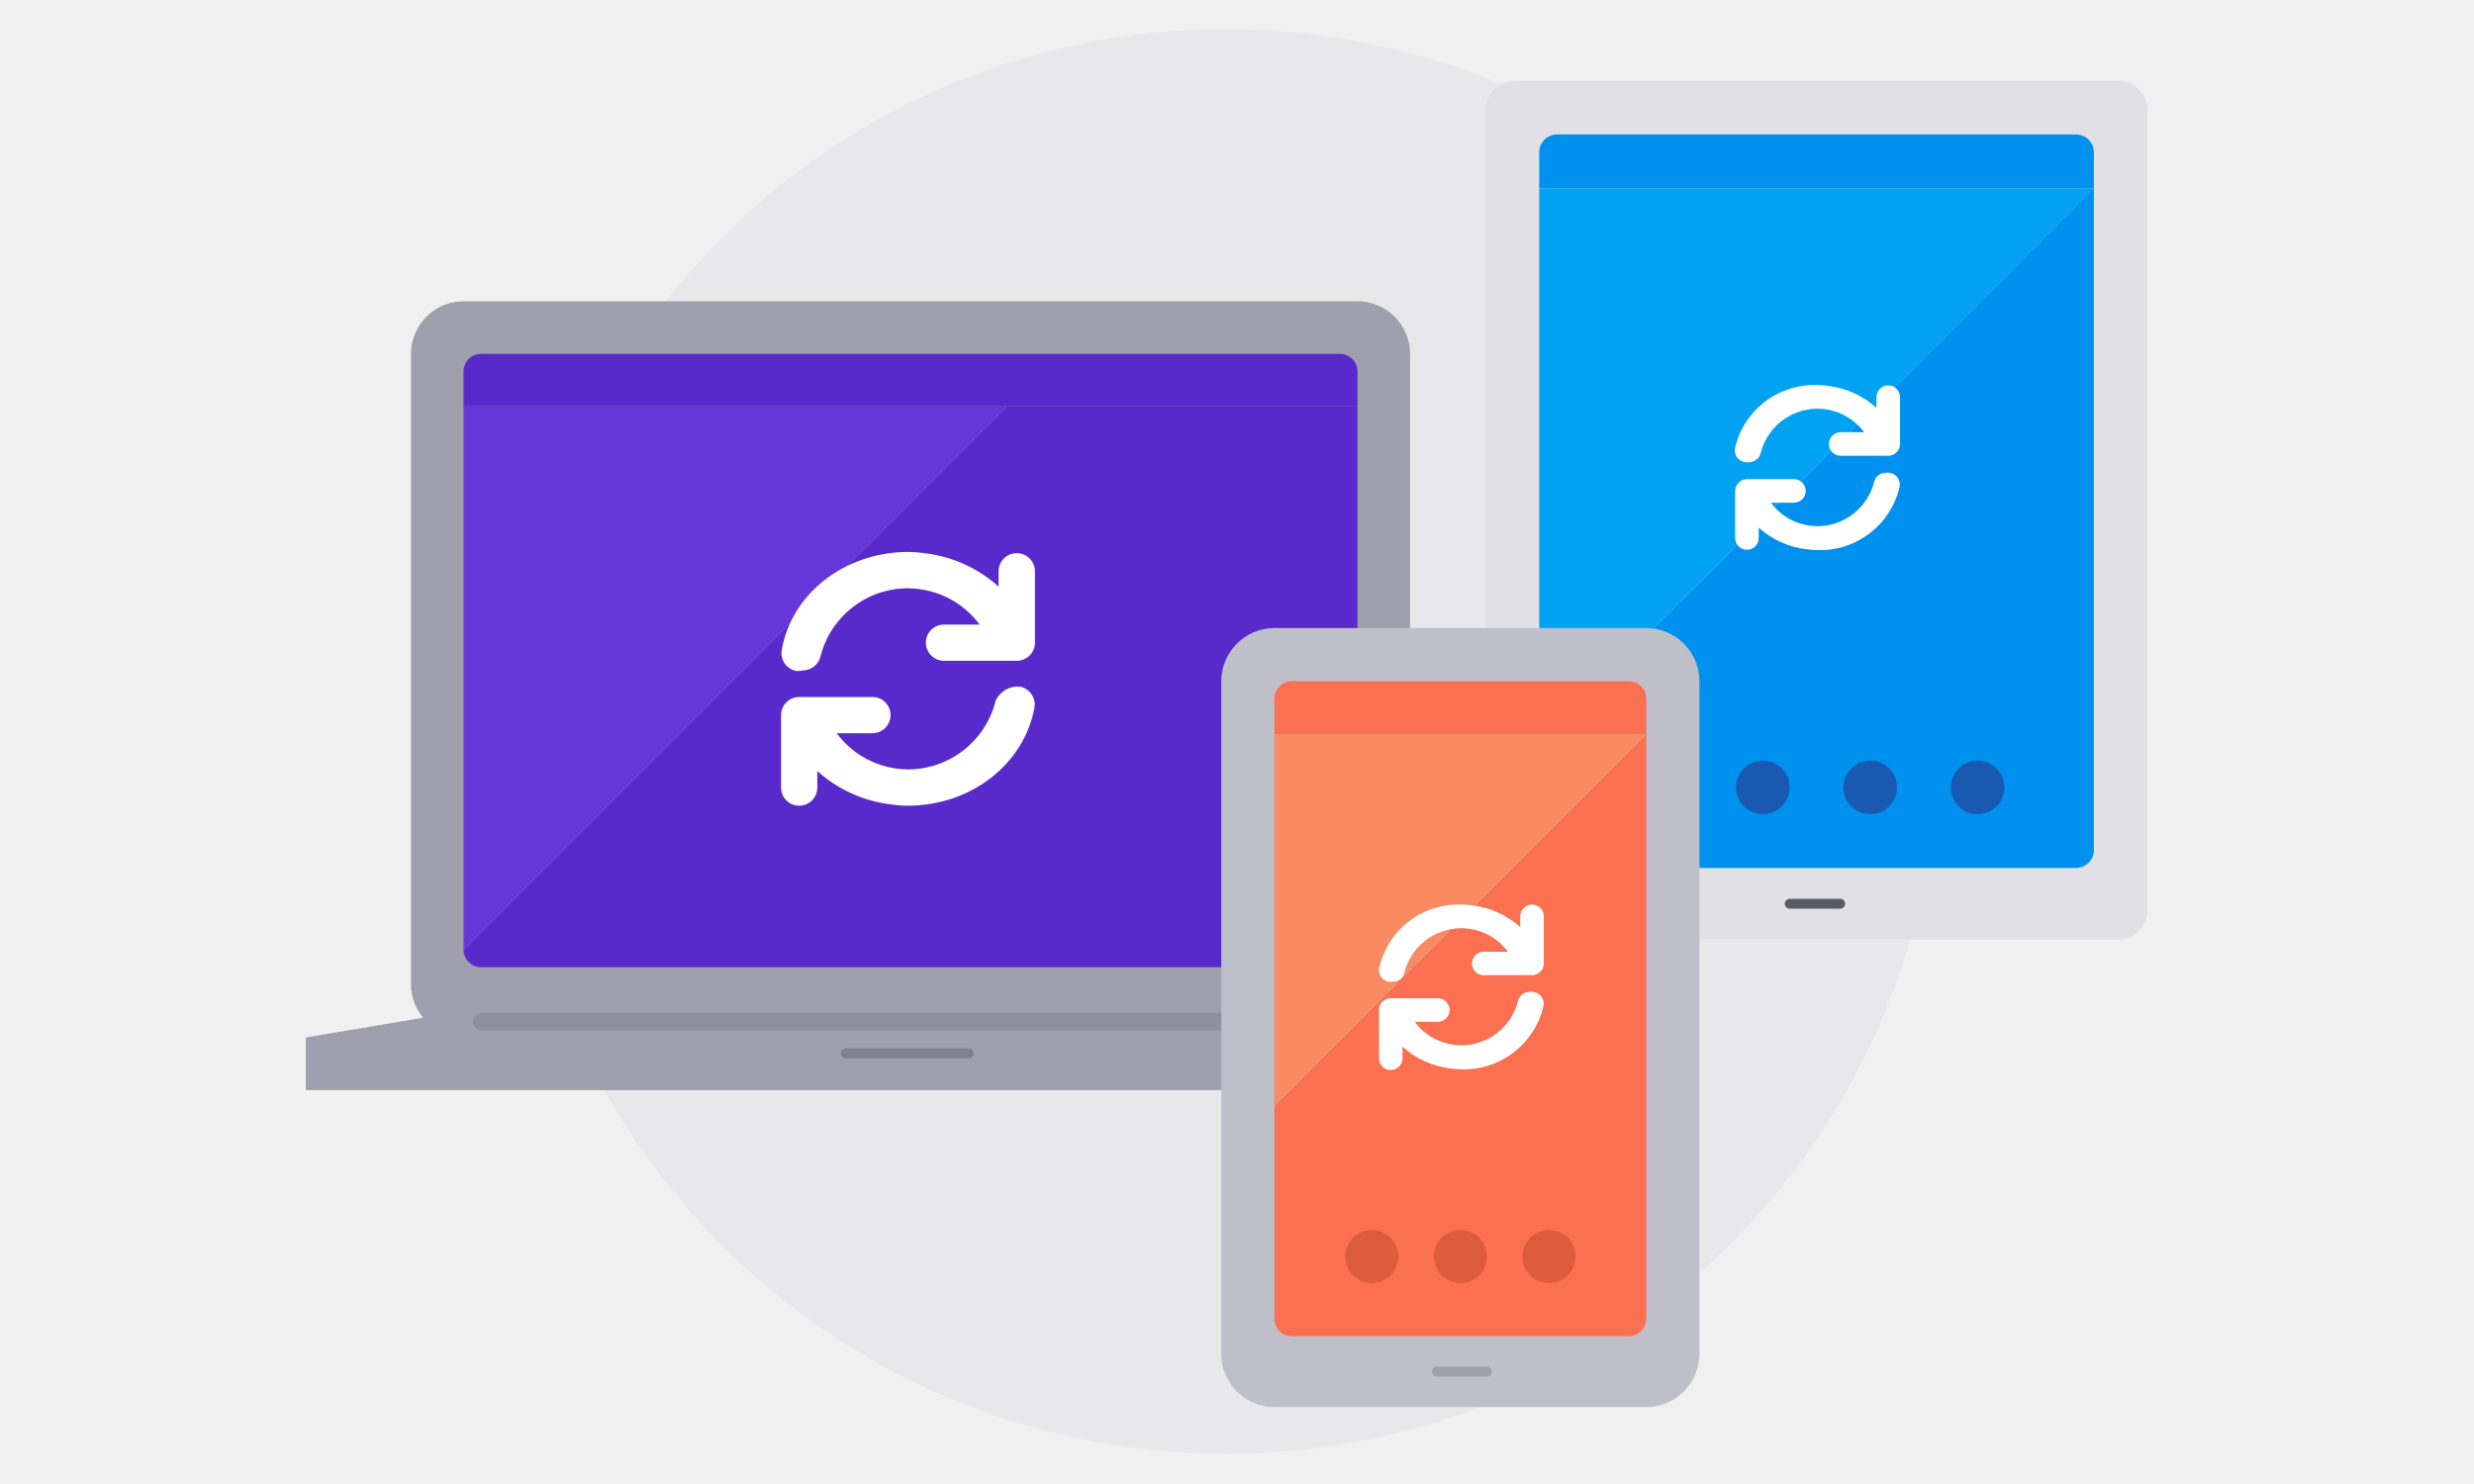
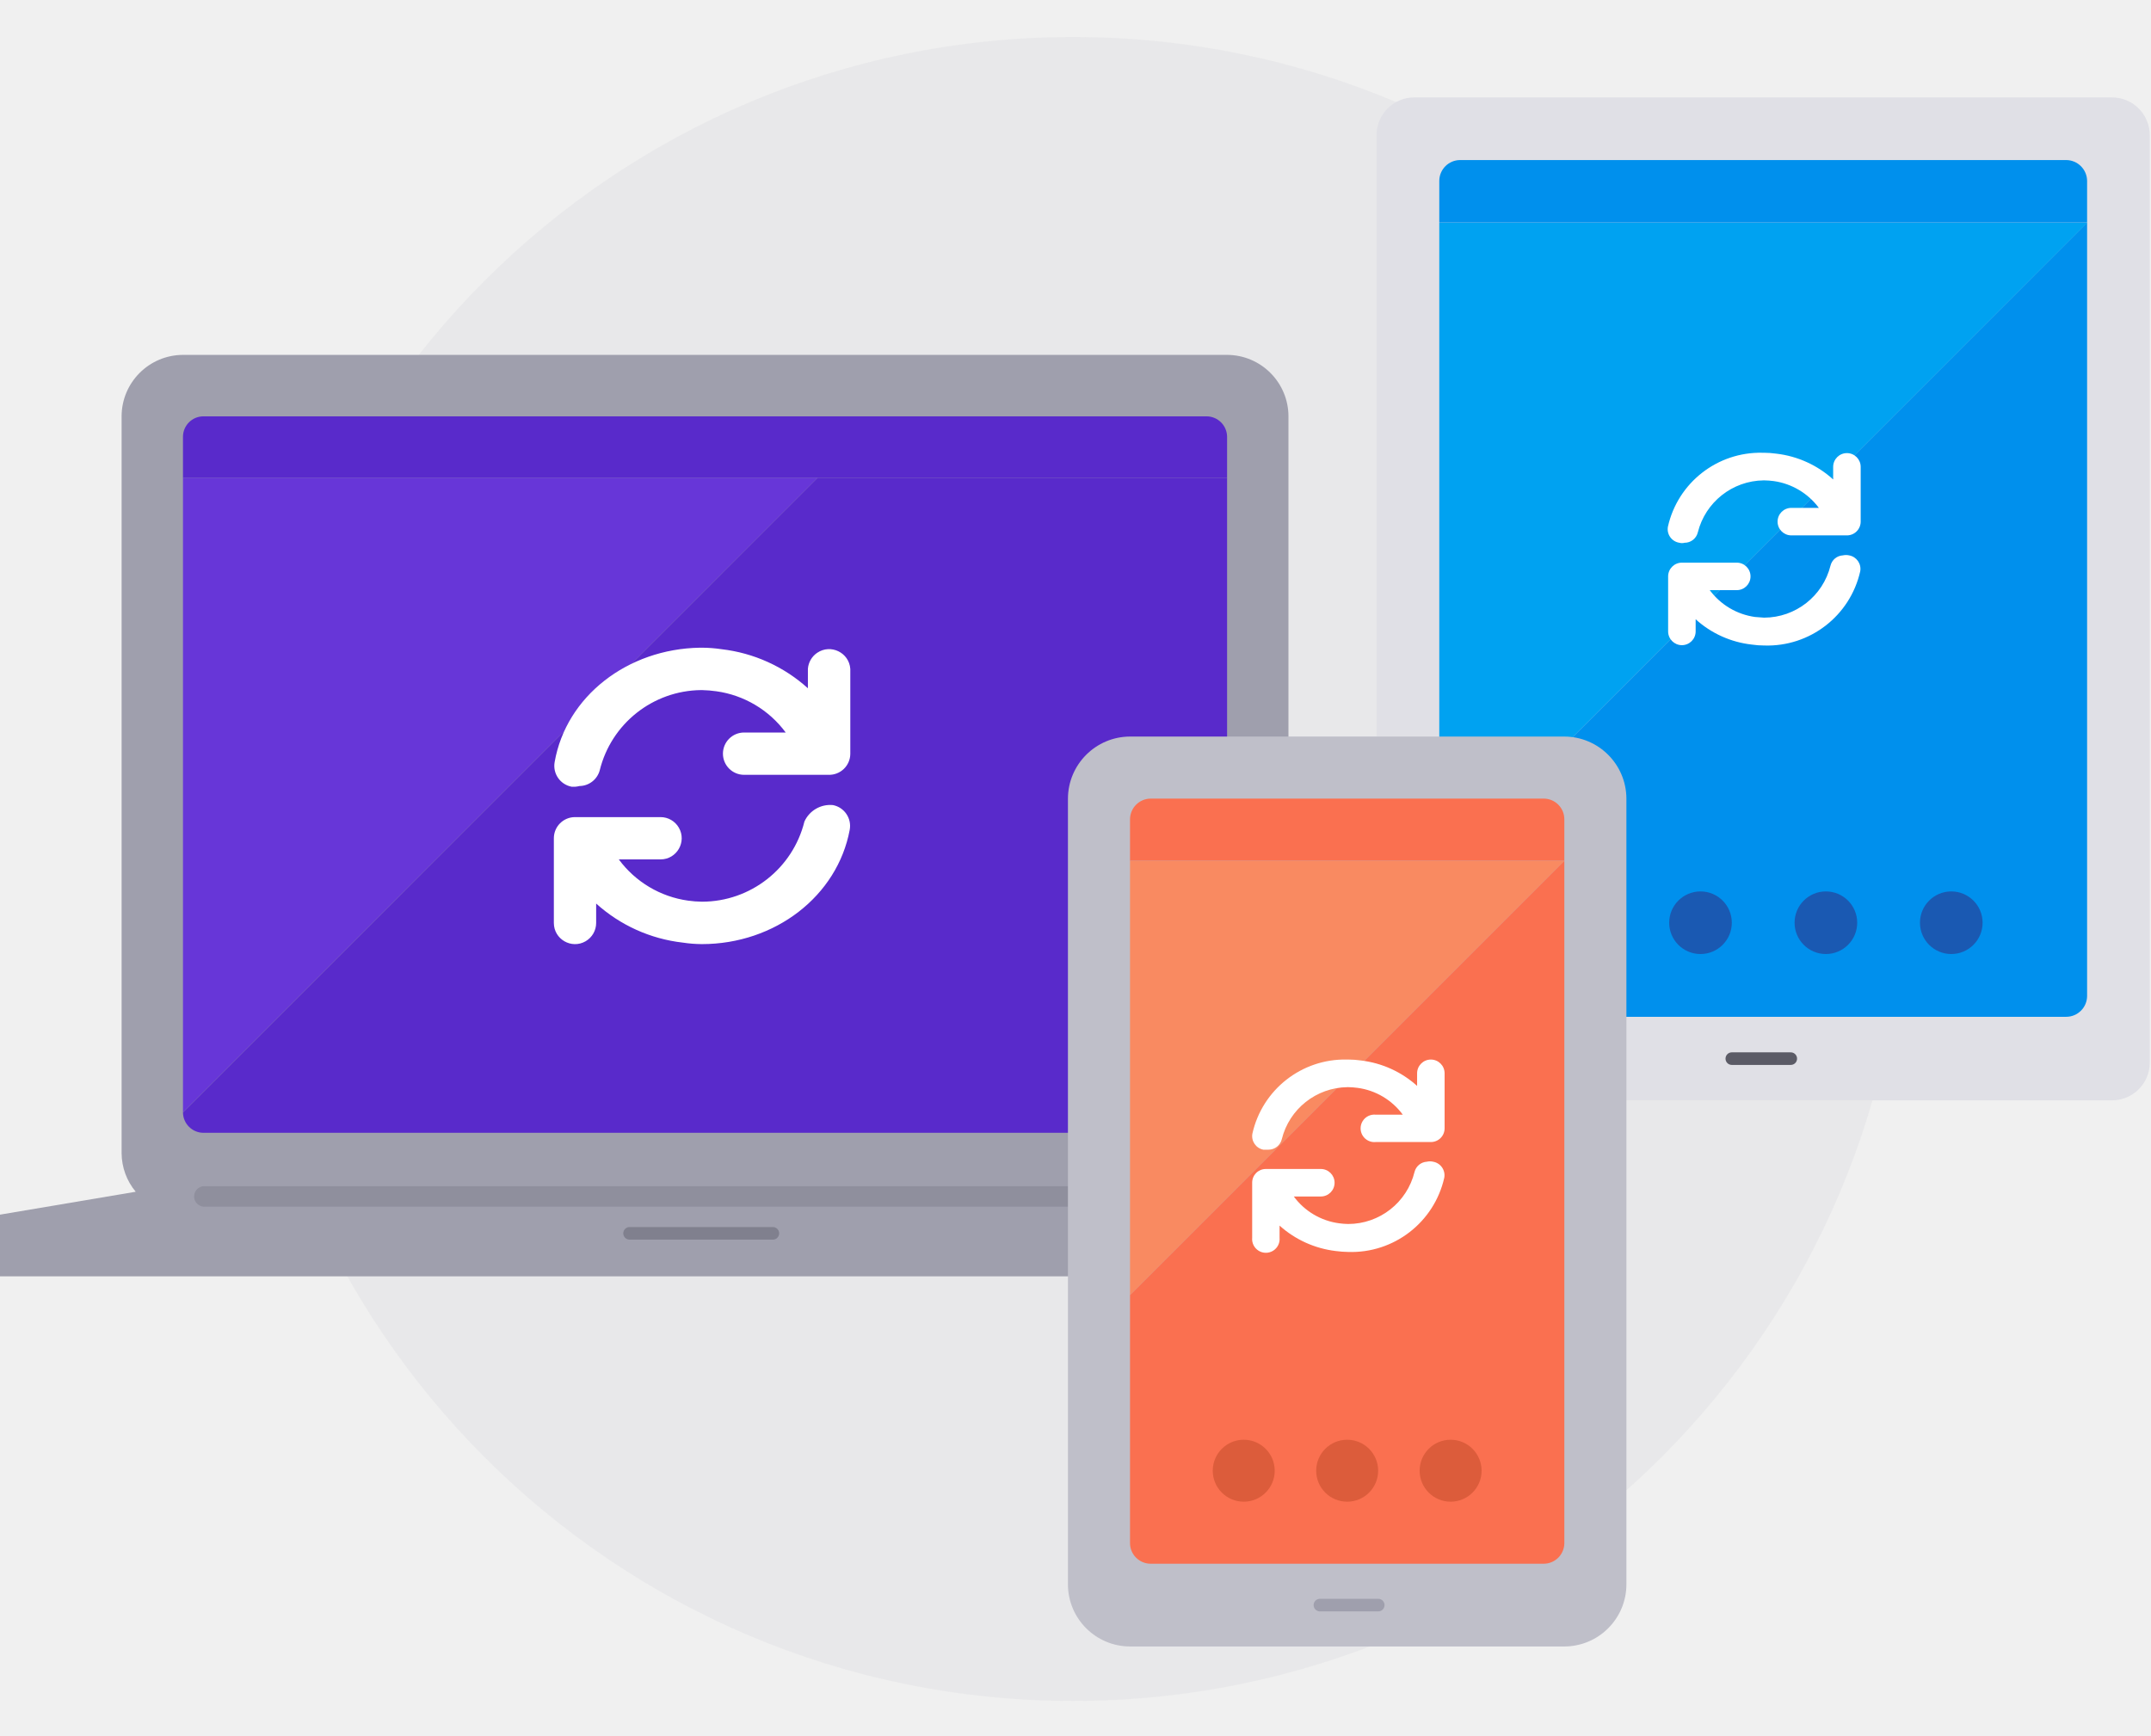
- <svg xmlns="http://www.w3.org/2000/svg" id="Layer_1" data-name="Layer 1" viewBox="0 0 250 150">
+ <svg xmlns="http://www.w3.org/2000/svg" id="Layer_1" data-name="Layer 1" viewBox="0 0 171 138">
  <defs>
-     <style>.cls-3{fill:#0090ed}.cls-6{fill:#1a59b2}.cls-9{fill:#592acb}.cls-14{fill:#fa7050}.cls-16{fill:#dc5c3b}.cls-18{fill:#fff}</style>
+     <style>.cls-3{fill:#0090ed}.cls-6{fill:#1a59b2}.cls-9{fill:#592acb}.cls-14{fill:#fa7050}.cls-16{fill:#dc5c3b}</style>
  </defs>
-   <circle cx="123.85" cy="74.94" r="72" opacity=".15" fill="#bfbfc9" />
-   <rect x="150.11" y="8.17" width="66.9" height="86.79" rx="3" fill="#e0e0e6" />
-   <path class="cls-3" d="M155.54 75.07v10.85a1.81 1.81 0 0 0 1.8 1.81h52.44a1.81 1.81 0 0 0 1.81-1.81V19z" />
-   <path fill="#00a2f1" d="M155.54 19.02v56.05l56.05-56.05h-56.05z" />
-   <path class="cls-3" d="M209.78 13.59h-52.44a1.81 1.81 0 0 0-1.8 1.81V19h56.05v-3.6a1.82 1.82 0 0 0-1.81-1.81z" />
-   <circle cx="167.29" cy="79.59" r="2.71" fill="#ffd567" />
-   <circle class="cls-6" cx="178.14" cy="79.59" r="2.71" />
-   <circle class="cls-6" cx="188.99" cy="79.59" r="2.71" />
-   <circle class="cls-6" cx="199.84" cy="79.59" r="2.71" />
-   <path stroke="#5b5b66" fill="none" stroke-linecap="round" stroke-linejoin="round" d="M180.85 91.35h5.1" />
-   <path d="M141.27 102.87a5.26 5.26 0 0 0 1.22-3.34V35.77a5.33 5.33 0 0 0-5.31-5.32H46.84a5.33 5.33 0 0 0-5.31 5.32v63.76a5.26 5.26 0 0 0 1.22 3.34l-11.85 2v5.32h122.22v-5.32z" fill="#9f9fad" />
-   <path class="cls-9" d="M101.75 41.08L46.84 96a1.78 1.78 0 0 0 1.77 1.77h86.79a1.78 1.78 0 0 0 1.78-1.77V41.08z" />
-   <path fill="#6736d8" d="M46.84 41.08v54.91l54.91-54.91H46.84z" />
-   <path class="cls-9" d="M135.4 35.77H48.61a1.77 1.77 0 0 0-1.77 1.77v3.54h90.34v-3.54a1.78 1.78 0 0 0-1.78-1.77z" />
-   <path d="M135.57 104.16H48.78a.89.89 0 1 1 0-1.77h86.79a.89.89 0 0 1 0 1.77z" fill="#8f8f9d" />
-   <path stroke="#80808e" fill="none" stroke-linecap="round" stroke-linejoin="round" d="M85.48 106.47h12.4" />
-   <path d="M166.36 63.48h-37.58a5.39 5.39 0 0 0-5.37 5.37v68a5.38 5.38 0 0 0 5.37 5.37h37.58a5.38 5.38 0 0 0 5.37-5.37v-68a5.39 5.39 0 0 0-5.37-5.37z" fill="#bfbfc9" />
-   <path class="cls-14" d="M128.78 111.8v21.48a1.79 1.79 0 0 0 1.79 1.78h34a1.79 1.79 0 0 0 1.79-1.78V74.22z" />
-   <path fill="#f98a61" d="M128.78 74.22v37.58l37.58-37.58h-37.58z" />
-   <path class="cls-14" d="M164.57 68.85h-34a1.8 1.8 0 0 0-1.79 1.79v3.58h37.58v-3.58a1.79 1.79 0 0 0-1.79-1.79z" />
-   <circle class="cls-16" cx="138.62" cy="127.01" r="2.68" />
-   <circle class="cls-16" cx="147.57" cy="127.01" r="2.68" />
-   <circle class="cls-16" cx="156.52" cy="127.01" r="2.68" />
-   <path stroke="#9f9fad" fill="none" stroke-linecap="round" stroke-linejoin="round" d="M145.21 138.64h5.05" />
-   <path class="cls-18" d="M191 47.8a1.22 1.22 0 0 0-.54 0 1.17 1.17 0 0 0-1.07.88 5.93 5.93 0 0 1-5.75 4.51l-.78-.06a5.87 5.87 0 0 1-3.92-2.32h2.34a1.19 1.19 0 0 0 0-2.38h-4.75a1.19 1.19 0 0 0-1.19 1.19v4.76a1.19 1.19 0 1 0 2.38 0v-1.05a8.68 8.68 0 0 0 4.86 2.19 7.59 7.59 0 0 0 1.07.08 8.24 8.24 0 0 0 8.31-6.42 1.19 1.19 0 0 0-.96-1.38zM192 40.14a1.19 1.19 0 0 0-2.38 0v1.09a8.84 8.84 0 0 0-4.91-2.23 7.88 7.88 0 0 0-1.09-.08h-.12a8.2 8.2 0 0 0-8.18 6.4 1.19 1.19 0 0 0 1 1.39.82.82 0 0 0 .44 0 1.18 1.18 0 0 0 1.15-.9 5.94 5.94 0 0 1 5.69-4.5h.06a7.36 7.36 0 0 1 .81.06 5.89 5.89 0 0 1 3.91 2.32H186a1.19 1.19 0 1 0 0 2.38h4.76A1.19 1.19 0 0 0 192 44.9v-4.76zM103.08 69.41a2.45 2.45 0 0 0-2.47 1.42 9.14 9.14 0 0 1-8.86 6.94 9.55 9.55 0 0 1-1.2-.09 9 9 0 0 1-6-3.57h3.61a1.83 1.83 0 0 0 0-3.66h-7.4a1.83 1.83 0 0 0-1.83 1.83v7.33a1.83 1.83 0 0 0 3.66 0v-1.68a13.44 13.44 0 0 0 7.49 3.38 11.35 11.35 0 0 0 1.65.13c6.35 0 11.73-4.16 12.8-9.89a1.84 1.84 0 0 0-1.45-2.14zM104.58 57.62a1.84 1.84 0 0 0-3.67 0v1.68a13.44 13.44 0 0 0-7.47-3.38 11.91 11.91 0 0 0-1.69-.13h-.18C85.3 55.89 80 60 79 65.68a1.84 1.84 0 0 0 1.46 2.14h.34a2.14 2.14 0 0 0 .35-.06 1.84 1.84 0 0 0 1.75-1.36 9.12 9.12 0 0 1 8.76-6.94h.09a10.2 10.2 0 0 1 1.24.1 9 9 0 0 1 6 3.57h-3.6a1.83 1.83 0 1 0 0 3.66h7.32a1.83 1.83 0 0 0 1.87-1.79v-7.38zM155 100.27a1.18 1.18 0 0 0-.53 0 1.17 1.17 0 0 0-1.07.88 5.92 5.92 0 0 1-5.75 4.51 6.83 6.83 0 0 1-.78-.06 5.83 5.83 0 0 1-3.92-2.32h2.34a1.19 1.19 0 0 0 0-2.38h-4.76a1.18 1.18 0 0 0-1.18 1.19v4.76a1.19 1.19 0 1 0 2.37 0v-1.05a8.82 8.82 0 0 0 4.87 2.2 9.45 9.45 0 0 0 1.07.08 8.24 8.24 0 0 0 8.31-6.42 1.19 1.19 0 0 0-.97-1.39zM156 92.62a1.19 1.19 0 0 0-2.38 0v1.09a8.79 8.79 0 0 0-4.86-2.2 7.88 7.88 0 0 0-1.09-.08h-.12a8.2 8.2 0 0 0-8.18 6.41 1.19 1.19 0 0 0 .95 1.39h.22a1.7 1.7 0 0 0 .22 0 1.18 1.18 0 0 0 1.15-.9 5.93 5.93 0 0 1 5.69-4.51h.06a7.36 7.36 0 0 1 .81.06 5.81 5.81 0 0 1 3.91 2.32h-2.34a1.19 1.19 0 1 0 0 2.37h4.76a1.19 1.19 0 0 0 1.2-1.19v-4.76z" />
+   <circle cx="85.304" cy="69.094" r="66.154" opacity=".15" fill="#bfbfc9" />
+   <rect x="109.432" y="7.746" width="61.468" height="79.744" rx="3" fill="#e0e0e6" />
+   <path class="cls-3" d="M114.42 69.214v9.968c0 .917.739 1.658 1.654 1.665h48.183c.919 0 1.663-.745 1.663-1.665V17.696z" />
+   <path fill="#00a2f1" d="M114.42 17.714v51.5l51.5-51.5h-51.5z" />
+   <path class="cls-3" d="M164.257 12.726h-48.183a1.662 1.662 0 0 0-1.654 1.662v3.308h51.5v-3.308a1.672 1.672 0 0 0-1.663-1.662z" />
+   <circle cx="125.217" cy="73.367" r="2.489" fill="#ffd567" />
+   <circle class="cls-6" cx="135.186" cy="73.367" r="2.489" />
+   <circle class="cls-6" cx="145.154" cy="73.367" r="2.489" />
+   <circle class="cls-6" cx="155.123" cy="73.367" r="2.489" />
+   <path stroke="#5b5b66" fill="none" stroke-linecap="round" stroke-linejoin="round" d="M137.675 84.173h4.687" />
+   <path d="M101.309 94.757a4.839 4.839 0 0 0 1.121-3.069V33.104a4.896 4.896 0 0 0-4.879-4.887H14.546a4.896 4.896 0 0 0-4.879 4.887v58.584a4.834 4.834 0 0 0 1.122 3.069L-.1 96.595v4.888h112.298v-4.888z" fill="#9f9fad" />
+   <path class="cls-9" d="M64.998 37.984L14.546 88.445c.004.895.73 1.62 1.626 1.626h79.743c.9 0 1.631-.727 1.636-1.626V37.984z" />
+   <path fill="#6736d8" d="M14.546 37.984v50.451l50.452-50.451H14.546z" />
+   <path class="cls-9" d="M95.915 33.104H16.172c-.899 0-1.626.729-1.626 1.627v3.253h83.005v-3.253a1.636 1.636 0 0 0-1.636-1.627z" />
+   <path d="M96.072 95.942H16.328a.817.817 0 1 1 0-1.626h79.744a.818.818 0 0 1 0 1.626z" fill="#8f8f9d" />
+   <path stroke="#80808e" fill="none" stroke-linecap="round" stroke-linejoin="round" d="M50.049 98.064h11.393" />
+   <path d="M124.362 58.564H89.834a4.954 4.954 0 0 0-4.935 4.934v62.48a4.947 4.947 0 0 0 4.935 4.935h34.528a4.946 4.946 0 0 0 4.934-4.935v-62.48a4.952 4.952 0 0 0-4.934-4.934z" fill="#bfbfc9" />
+   <path class="cls-14" d="M89.834 102.962v19.736a1.643 1.643 0 0 0 1.644 1.635h31.24c.904 0 1.639-.73 1.644-1.635V68.433z" />
+   <path fill="#f98a61" d="M89.834 68.433v34.529l34.528-34.529H89.834z" />
+   <path class="cls-14" d="M122.718 63.498h-31.24a1.653 1.653 0 0 0-1.644 1.645v3.29h34.528v-3.29c0-.909-.736-1.645-1.644-1.645z" />
+   <circle class="cls-16" cx="98.874" cy="116.938" r="2.463" />
+   <circle class="cls-16" cx="107.097" cy="116.938" r="2.463" />
+   <circle class="cls-16" cx="115.321" cy="116.938" r="2.463" />
+   <path stroke="#9f9fad" fill="none" stroke-linecap="round" stroke-linejoin="round" d="M104.93 127.623h4.639" />
+   <path d="M147.002 44.158a1.157 1.157 0 0 0-.497 0 1.071 1.071 0 0 0-.982.808 5.45 5.45 0 0 1-5.284 4.144l-.716-.054a5.4 5.4 0 0 1-3.602-2.133h2.149a1.093 1.093 0 1 0 0-2.186h-4.364c-.603 0-1.093.49-1.093 1.093v4.374a1.093 1.093 0 1 0 2.188 0v-.965a7.973 7.973 0 0 0 4.464 2.012c.326.048.655.073.984.073a7.572 7.572 0 0 0 7.635-5.898 1.093 1.093 0 0 0-.882-1.268zm.918-7.038a1.093 1.093 0 1 0-2.187 0v1.001a8.12 8.12 0 0 0-4.51-2.049 7.31 7.31 0 0 0-1.003-.073h-.11a7.535 7.535 0 0 0-7.515 5.88 1.093 1.093 0 0 0 .918 1.277.753.753 0 0 0 .405 0c.5.003.938-.339 1.055-.826a5.46 5.46 0 0 1 5.23-4.135h.055c.249.004.496.023.744.055a5.413 5.413 0 0 1 3.593 2.132h-2.188a1.093 1.093 0 0 0 0 2.187h4.375a1.095 1.095 0 0 0 1.138-1.076V37.12zm-81.7 26.893a2.252 2.252 0 0 0-2.269 1.305 8.399 8.399 0 0 1-8.141 6.377 8.506 8.506 0 0 1-1.104-.084 8.262 8.262 0 0 1-5.512-3.279h3.317c1.295 0 2.103-1.401 1.456-2.523a1.68 1.68 0 0 0-1.456-.84h-6.799c-.929 0-1.682.753-1.682 1.681v6.735c0 1.294 1.401 2.104 2.523 1.457.519-.302.84-.855.84-1.457v-1.543a12.352 12.352 0 0 0 6.882 3.105 10.55 10.55 0 0 0 1.516.12c5.835 0 10.778-3.823 11.76-9.088a1.69 1.69 0 0 0-1.331-1.966zm1.377-10.832c-.095-1.299-1.559-2.005-2.636-1.274a1.694 1.694 0 0 0-.735 1.274v1.543a12.358 12.358 0 0 0-6.864-3.105 10.893 10.893 0 0 0-1.552-.12h-.165c-5.763.092-10.631 3.868-11.551 9.088a1.69 1.69 0 0 0 1.343 1.965h.312c.108-.008.215-.028.321-.054a1.691 1.691 0 0 0 1.608-1.251 8.385 8.385 0 0 1 8.048-6.377h.084c.381.009.762.039 1.139.094a8.272 8.272 0 0 1 5.513 3.279h-3.308a1.681 1.681 0 1 0 0 3.364h6.726a1.68 1.68 0 0 0 1.717-1.646v-6.78zm46.328 39.187a1.054 1.054 0 0 0-.487 0 1.078 1.078 0 0 0-.984.808 5.438 5.438 0 0 1-5.283 4.145 6.373 6.373 0 0 1-.717-.056 5.354 5.354 0 0 1-3.601-2.131h2.15a1.093 1.093 0 0 0 0-2.187h-4.374c-.603 0-1.09.491-1.084 1.093v4.373a1.094 1.094 0 1 0 2.178 0v-.964a8.116 8.116 0 0 0 4.475 2.022c.326.043.654.068.982.073a7.573 7.573 0 0 0 7.636-5.899 1.092 1.092 0 0 0-.891-1.277zm.918-7.029a1.093 1.093 0 1 0-2.186 0v1.002a8.083 8.083 0 0 0-4.466-2.022 7.306 7.306 0 0 0-1.001-.074h-.11a7.537 7.537 0 0 0-7.517 5.89 1.097 1.097 0 0 0 .874 1.278h.201c.067.003.135.003.203 0 .5.001.938-.341 1.057-.828a5.448 5.448 0 0 1 5.228-4.144h.054c.25.005.497.023.745.056a5.337 5.337 0 0 1 3.592 2.131h-2.149a1.094 1.094 0 1 0 0 2.177h4.372a1.09 1.09 0 0 0 1.103-1.092v-4.374z" fill="#fff" />
</svg>
